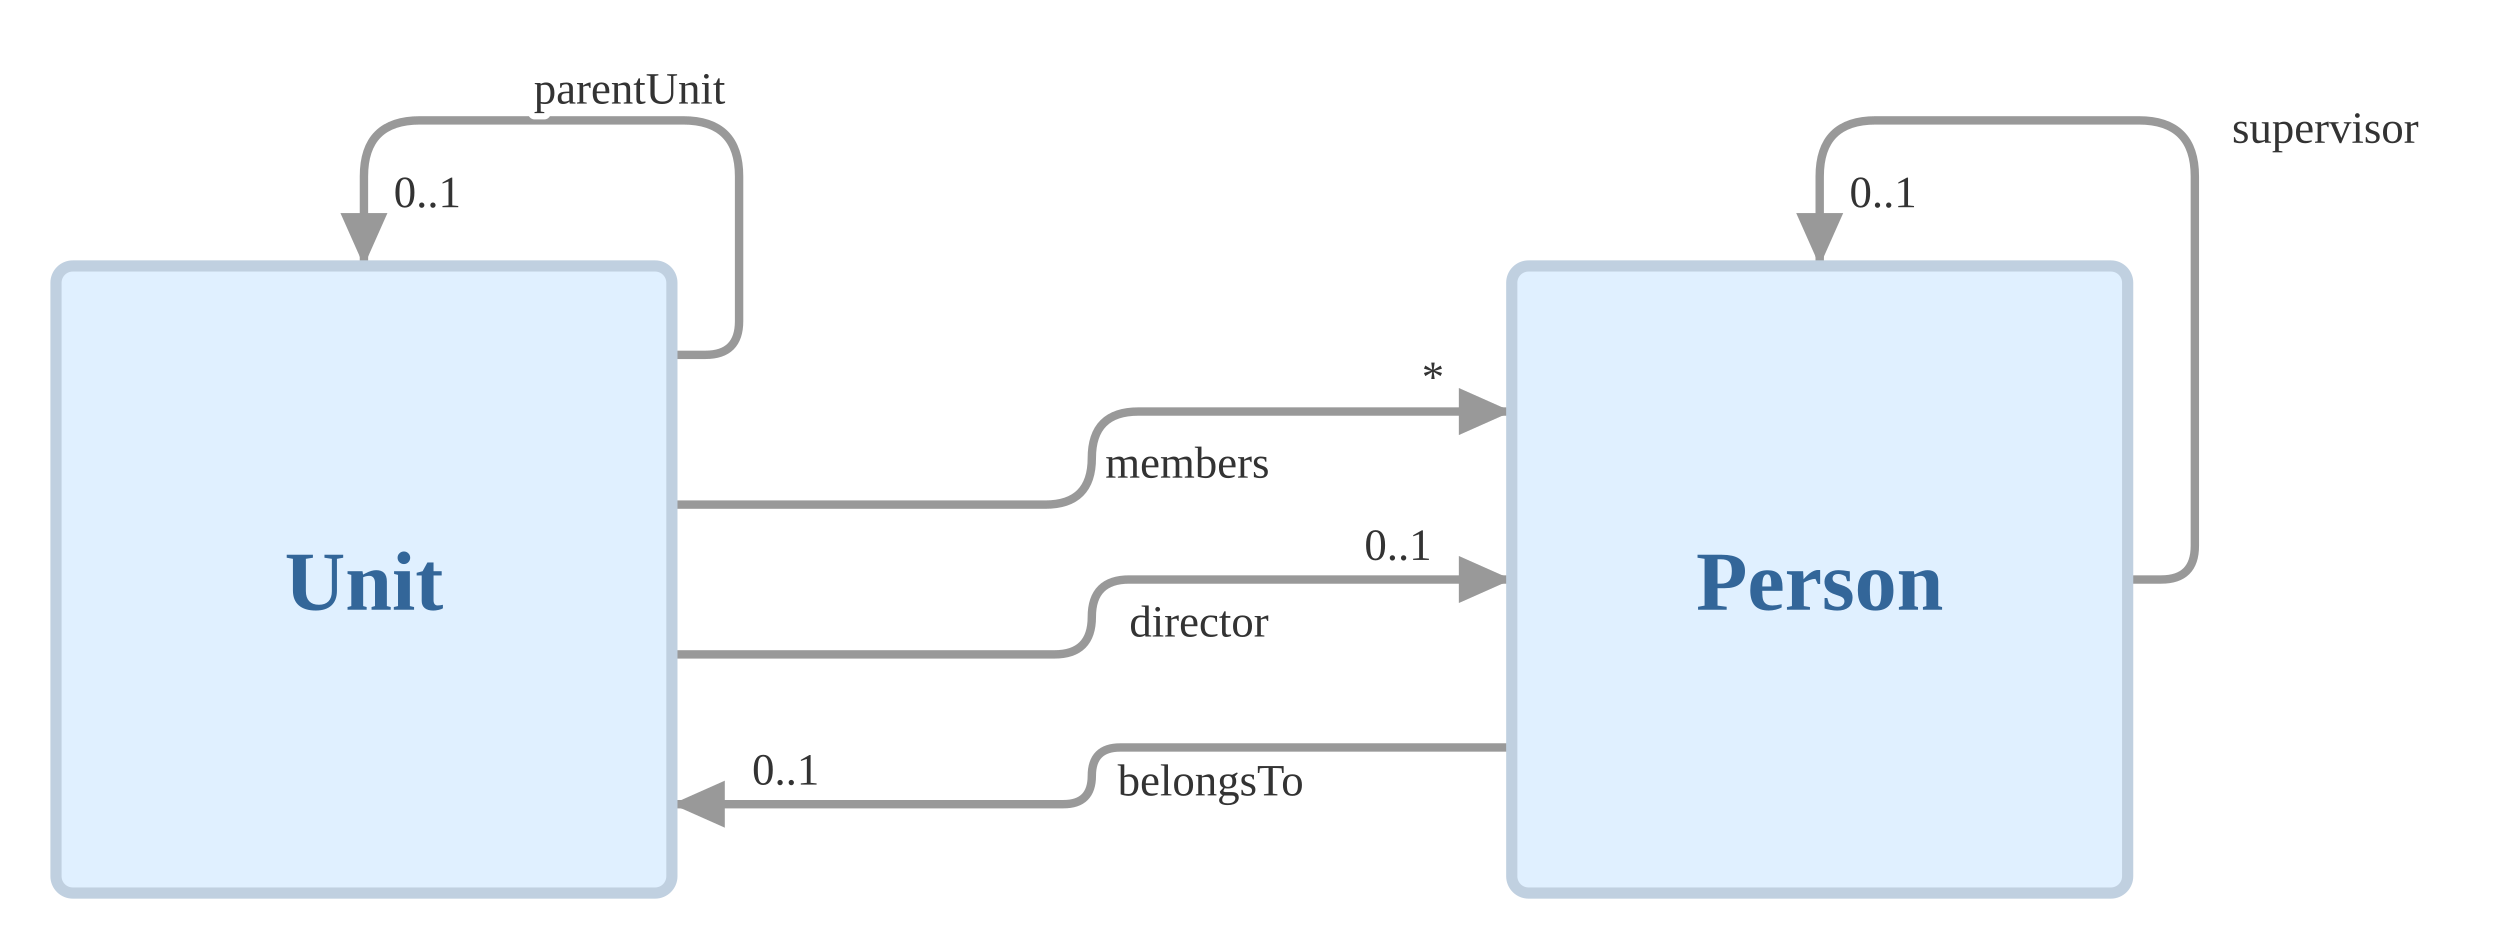
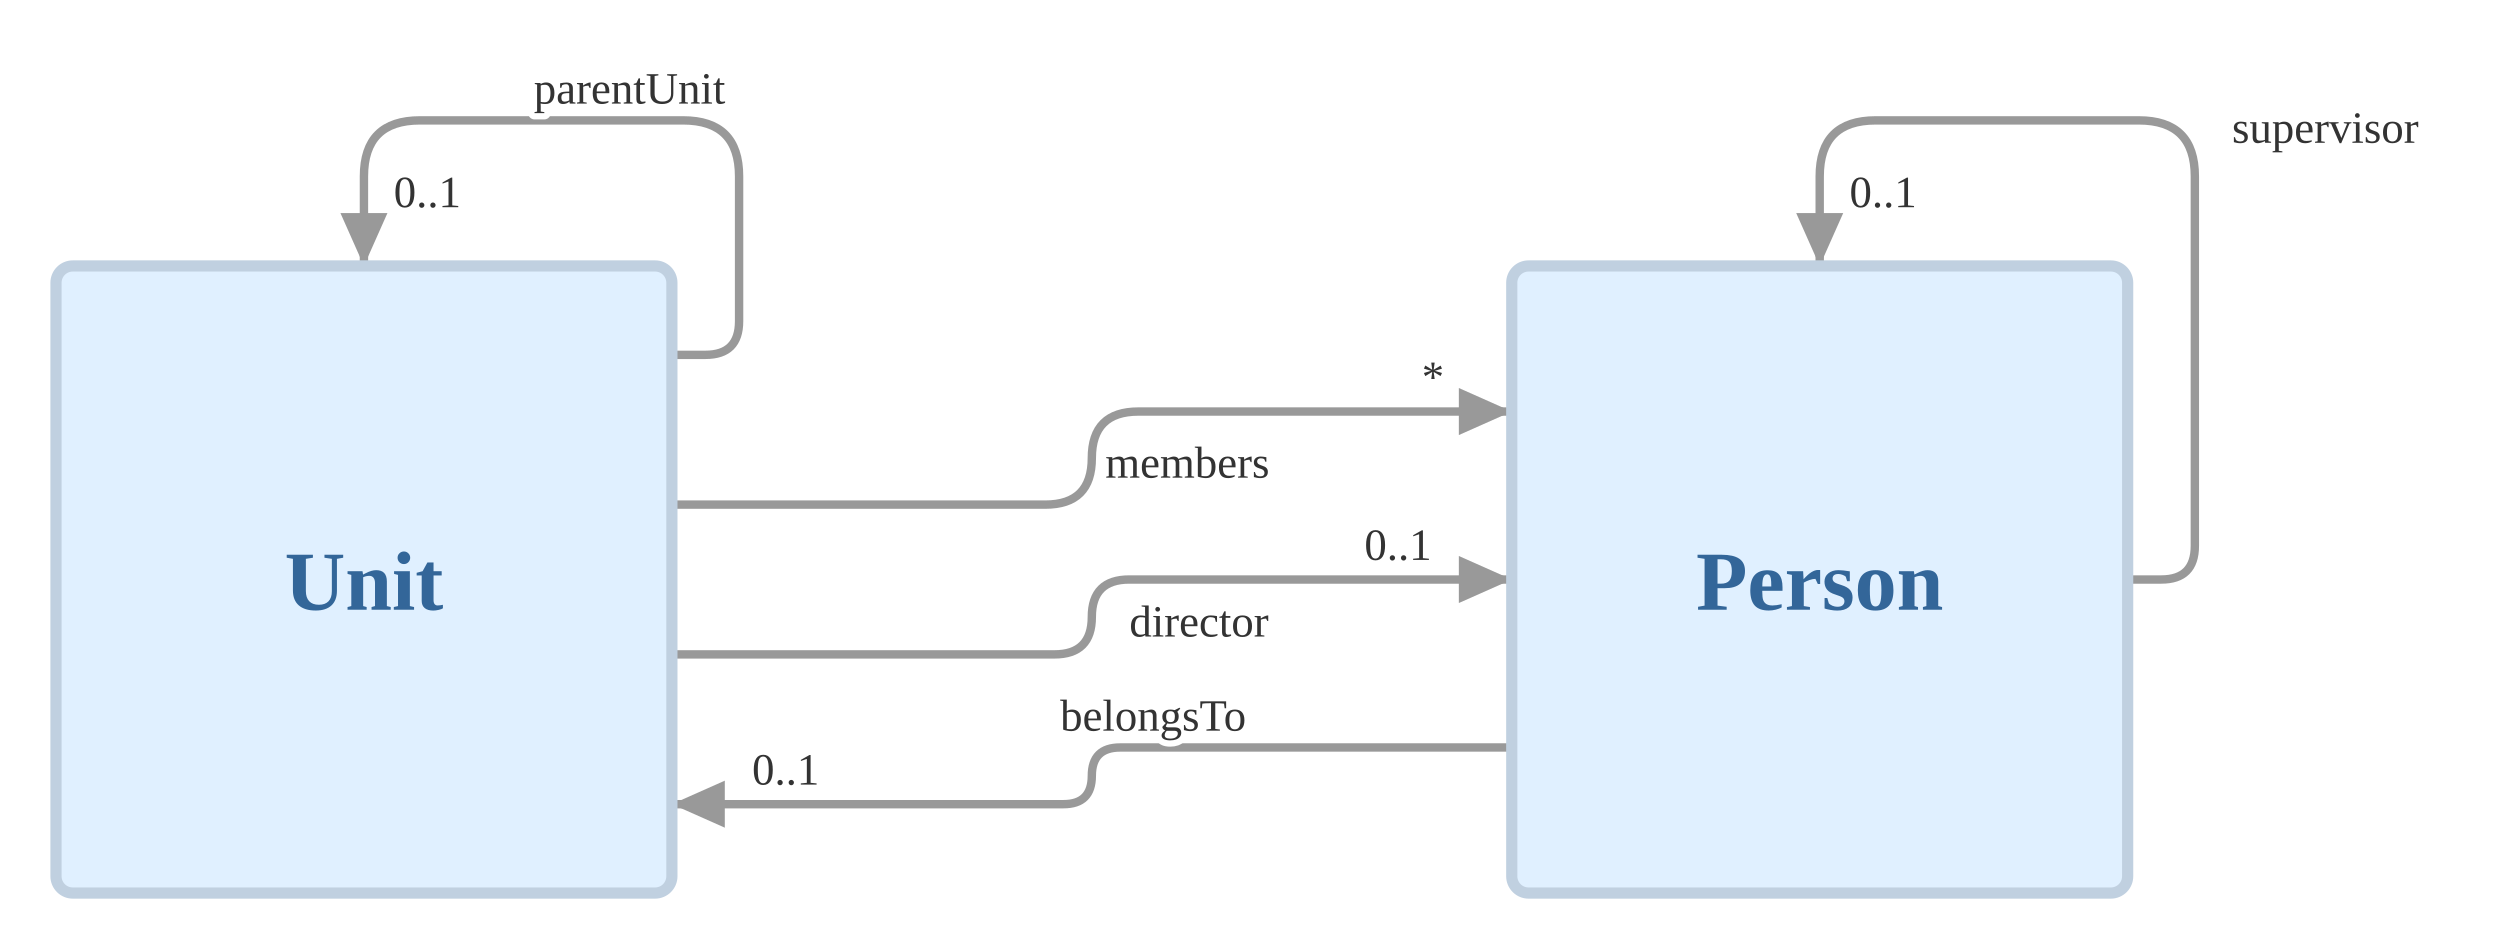
<svg xmlns="http://www.w3.org/2000/svg" viewBox="20 -55 893 339" width="893" height="339">
  <defs>
    <marker id="gradia-36d5fb5ad9e752b9b3671ec7cdd9c1f8-arrow" viewBox="0 0 10 10" refX="9" refY="5" markerWidth="21" markerHeight="21" markerUnits="userSpaceOnUse" orient="auto-start-reverse">
      <path d="M 0 1 L 9 5 L 0 9 z" style="fill: var(--gradia-color-edge-line, #999999)" />
    </marker>
  </defs>
  <path d="M 260 71.75 L 272 71.75 Q 284 71.75 284 59.75 L 284 8 Q 284 -12 264 -12 L 170 -12 Q 150 -12 150 8 L 150 40" fill="none" style="stroke: var(--gradia-color-edge-line, #999999)" stroke-width="3.0" marker-end="url(#gradia-36d5fb5ad9e752b9b3671ec7cdd9c1f8-arrow)" />
  <path d="M 260 125.25 L 393.375 125.25 Q 410 125.25 410 108.625 L 410 108.625 Q 410 92 426.625 92 L 560 92" fill="none" style="stroke: var(--gradia-color-edge-line, #999999)" stroke-width="3.0" marker-end="url(#gradia-36d5fb5ad9e752b9b3671ec7cdd9c1f8-arrow)" />
  <path d="M 260 178.75 L 396.625 178.75 Q 410 178.75 410 165.375 L 410 165.375 Q 410 152 423.375 152 L 560 152" fill="none" style="stroke: var(--gradia-color-edge-line, #999999)" stroke-width="3.0" marker-end="url(#gradia-36d5fb5ad9e752b9b3671ec7cdd9c1f8-arrow)" />
  <path d="M 560 212 L 420.125 212 Q 410 212 410 222.125 L 410 222.125 Q 410 232.25 399.875 232.25 L 260 232.25" fill="none" style="stroke: var(--gradia-color-edge-line, #999999)" stroke-width="3.0" marker-end="url(#gradia-36d5fb5ad9e752b9b3671ec7cdd9c1f8-arrow)" />
  <path d="M 780 152 L 792 152 Q 804 152 804 140 L 804 8 Q 804 -12 784 -12 L 690 -12 Q 670 -12 670 8 L 670 40" fill="none" style="stroke: var(--gradia-color-edge-line, #999999)" stroke-width="3.0" marker-end="url(#gradia-36d5fb5ad9e752b9b3671ec7cdd9c1f8-arrow)" />
  <rect x="40" y="40" width="220" height="224" rx="6" style="fill: var(--gradia-color-node-regular-box, #e0f0ff); stroke: var(--gradia-color-node-regular-border, #c0d0e0)" stroke-width="4.0" />
  <text x="150" y="162.8" text-anchor="middle" font-size="30" font-weight="600" style="font-family: var(--gradia-font-family, 'Helvetica'), ui-sans-serif, -apple-system, Helvetica, Arial, sans-serif; fill: var(--gradia-color-node-regular-name, #336699)">Unit</text>
  <rect x="560" y="40" width="220" height="224" rx="6" style="fill: var(--gradia-color-node-regular-box, #e0f0ff); stroke: var(--gradia-color-node-regular-border, #c0d0e0)" stroke-width="4.0" />
  <text x="670" y="162.8" text-anchor="middle" font-size="30" font-weight="600" style="font-family: var(--gradia-font-family, 'Helvetica'), ui-sans-serif, -apple-system, Helvetica, Arial, sans-serif; fill: var(--gradia-color-node-regular-name, #336699)">Person</text>
  <text x="244.875" y="-18" text-anchor="middle" font-size="16" style="font-family: var(--gradia-font-family, 'Helvetica'), ui-sans-serif, -apple-system, Helvetica, Arial, sans-serif; fill: var(--gradia-color-edge-name, #333333); stroke: var(--gradia-color-edge-halo, #ffffff)" stroke-width="4.5" paint-order="stroke" stroke-linejoin="round">parentUnit</text>
  <text x="172.64" y="19" text-anchor="middle" font-size="16" style="font-family: var(--gradia-font-family, 'Helvetica'), ui-sans-serif, -apple-system, Helvetica, Arial, sans-serif; fill: var(--gradia-color-edge-arity, #333333); stroke: var(--gradia-color-edge-halo, #ffffff)" stroke-width="4.5" paint-order="stroke" stroke-linejoin="round">0..1</text>
  <text x="444.12" y="115.625" text-anchor="middle" font-size="16" style="font-family: var(--gradia-font-family, 'Helvetica'), ui-sans-serif, -apple-system, Helvetica, Arial, sans-serif; fill: var(--gradia-color-edge-name, #333333); stroke: var(--gradia-color-edge-halo, #ffffff)" stroke-width="4.5" paint-order="stroke" stroke-linejoin="round">members</text>
  <text x="531.84" y="85" text-anchor="middle" font-size="16" style="font-family: var(--gradia-font-family, 'Helvetica'), ui-sans-serif, -apple-system, Helvetica, Arial, sans-serif; fill: var(--gradia-color-edge-arity, #333333); stroke: var(--gradia-color-edge-halo, #ffffff)" stroke-width="4.5" paint-order="stroke" stroke-linejoin="round">*</text>
  <text x="448.28" y="172.375" text-anchor="middle" font-size="16" style="font-family: var(--gradia-font-family, 'Helvetica'), ui-sans-serif, -apple-system, Helvetica, Arial, sans-serif; fill: var(--gradia-color-edge-name, #333333); stroke: var(--gradia-color-edge-halo, #ffffff)" stroke-width="4.5" paint-order="stroke" stroke-linejoin="round">director</text>
  <text x="519.36" y="145" text-anchor="middle" font-size="16" style="font-family: var(--gradia-font-family, 'Helvetica'), ui-sans-serif, -apple-system, Helvetica, Arial, sans-serif; fill: var(--gradia-color-edge-arity, #333333); stroke: var(--gradia-color-edge-halo, #ffffff)" stroke-width="4.5" paint-order="stroke" stroke-linejoin="round">0..1</text>
-   <text x="452.44" y="229.125" text-anchor="middle" font-size="16" style="font-family: var(--gradia-font-family, 'Helvetica'), ui-sans-serif, -apple-system, Helvetica, Arial, sans-serif; fill: var(--gradia-color-edge-name, #333333); stroke: var(--gradia-color-edge-halo, #ffffff)" stroke-width="4.5" paint-order="stroke" stroke-linejoin="round">belongsTo</text>
+   <text x="431.9" y="206" text-anchor="middle" font-size="16" style="font-family: var(--gradia-font-family, 'Helvetica'), ui-sans-serif, -apple-system, Helvetica, Arial, sans-serif; fill: var(--gradia-color-edge-name, #333333); stroke: var(--gradia-color-edge-halo, #ffffff)" stroke-width="4.5" paint-order="stroke" stroke-linejoin="round">belongsTo</text>
  <text x="300.64" y="225.25" text-anchor="middle" font-size="16" style="font-family: var(--gradia-font-family, 'Helvetica'), ui-sans-serif, -apple-system, Helvetica, Arial, sans-serif; fill: var(--gradia-color-edge-arity, #333333); stroke: var(--gradia-color-edge-halo, #ffffff)" stroke-width="4.5" paint-order="stroke" stroke-linejoin="round">0..1</text>
  <text x="850.6" y="-4" text-anchor="middle" font-size="16" style="font-family: var(--gradia-font-family, 'Helvetica'), ui-sans-serif, -apple-system, Helvetica, Arial, sans-serif; fill: var(--gradia-color-edge-name, #333333); stroke: var(--gradia-color-edge-halo, #ffffff)" stroke-width="4.5" paint-order="stroke" stroke-linejoin="round">supervisor</text>
  <text x="692.64" y="19" text-anchor="middle" font-size="16" style="font-family: var(--gradia-font-family, 'Helvetica'), ui-sans-serif, -apple-system, Helvetica, Arial, sans-serif; fill: var(--gradia-color-edge-arity, #333333); stroke: var(--gradia-color-edge-halo, #ffffff)" stroke-width="4.5" paint-order="stroke" stroke-linejoin="round">0..1</text>
</svg>
